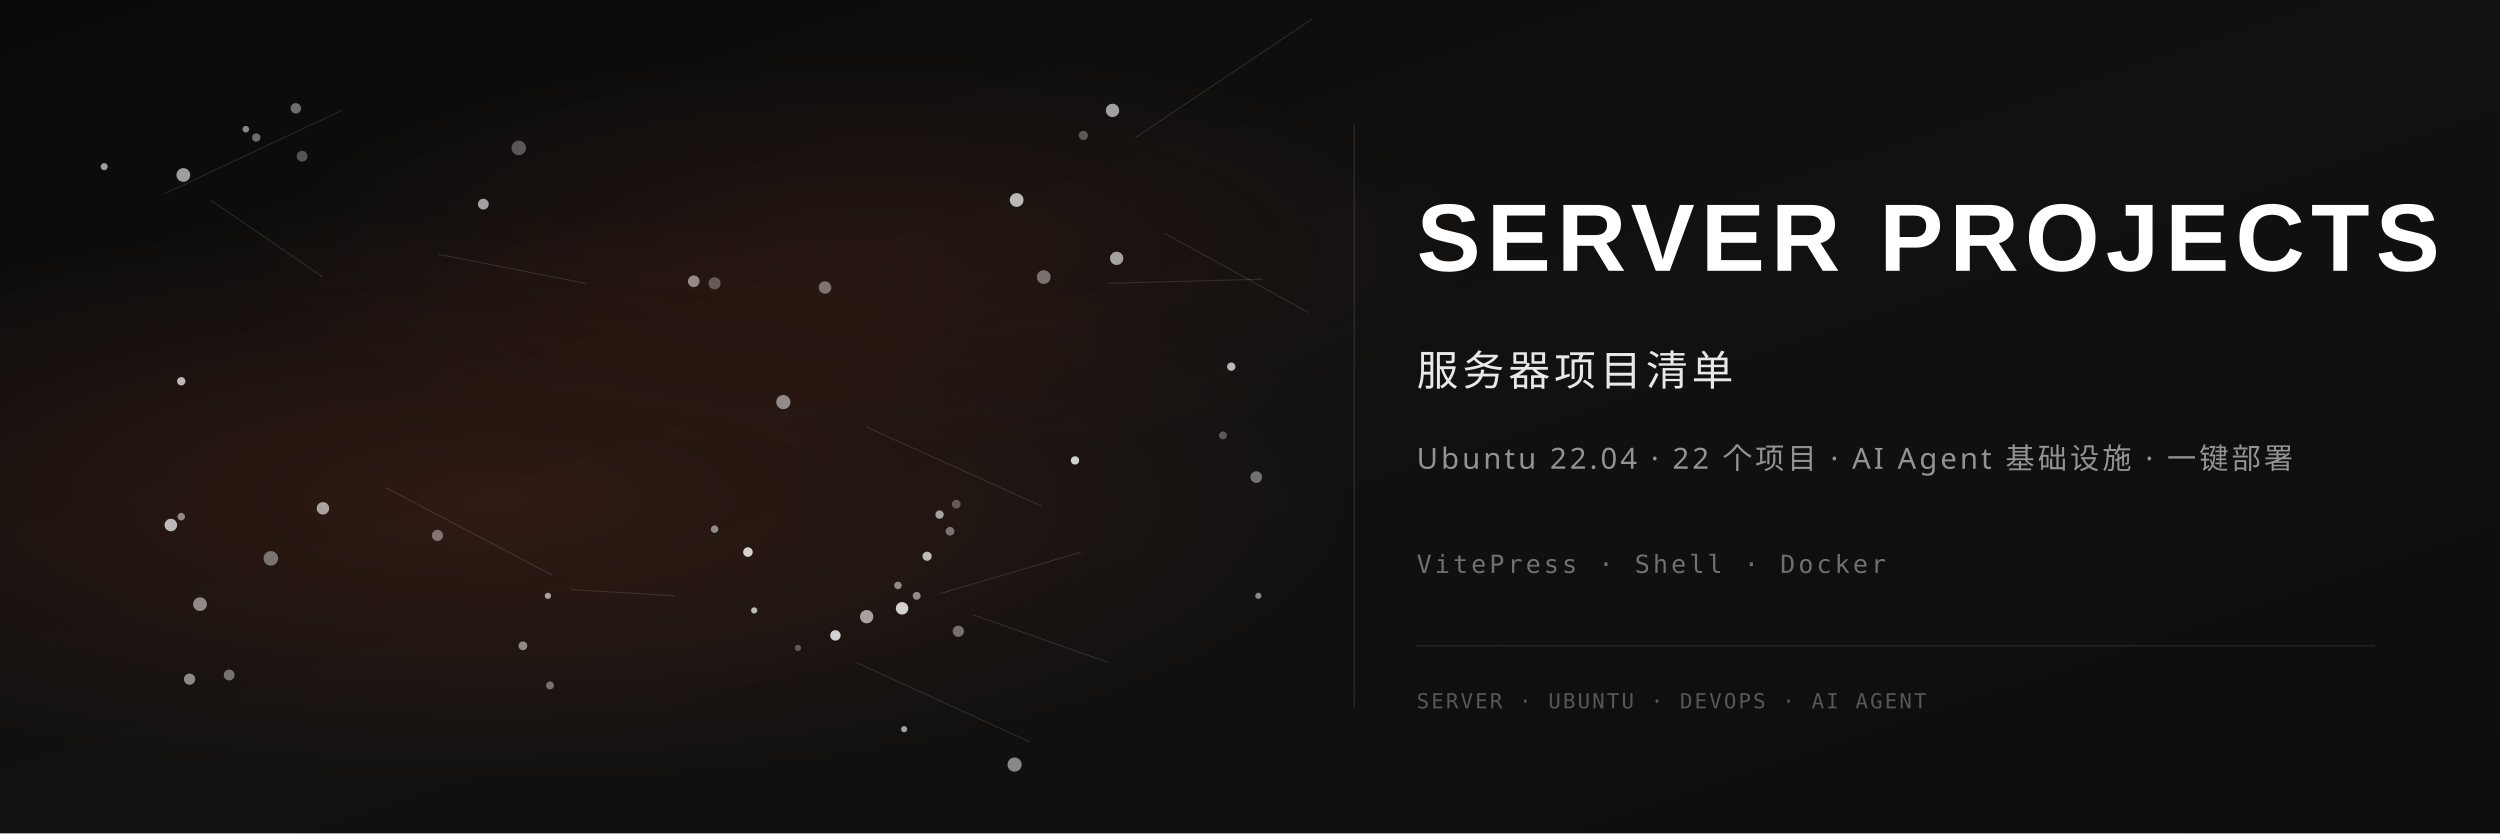
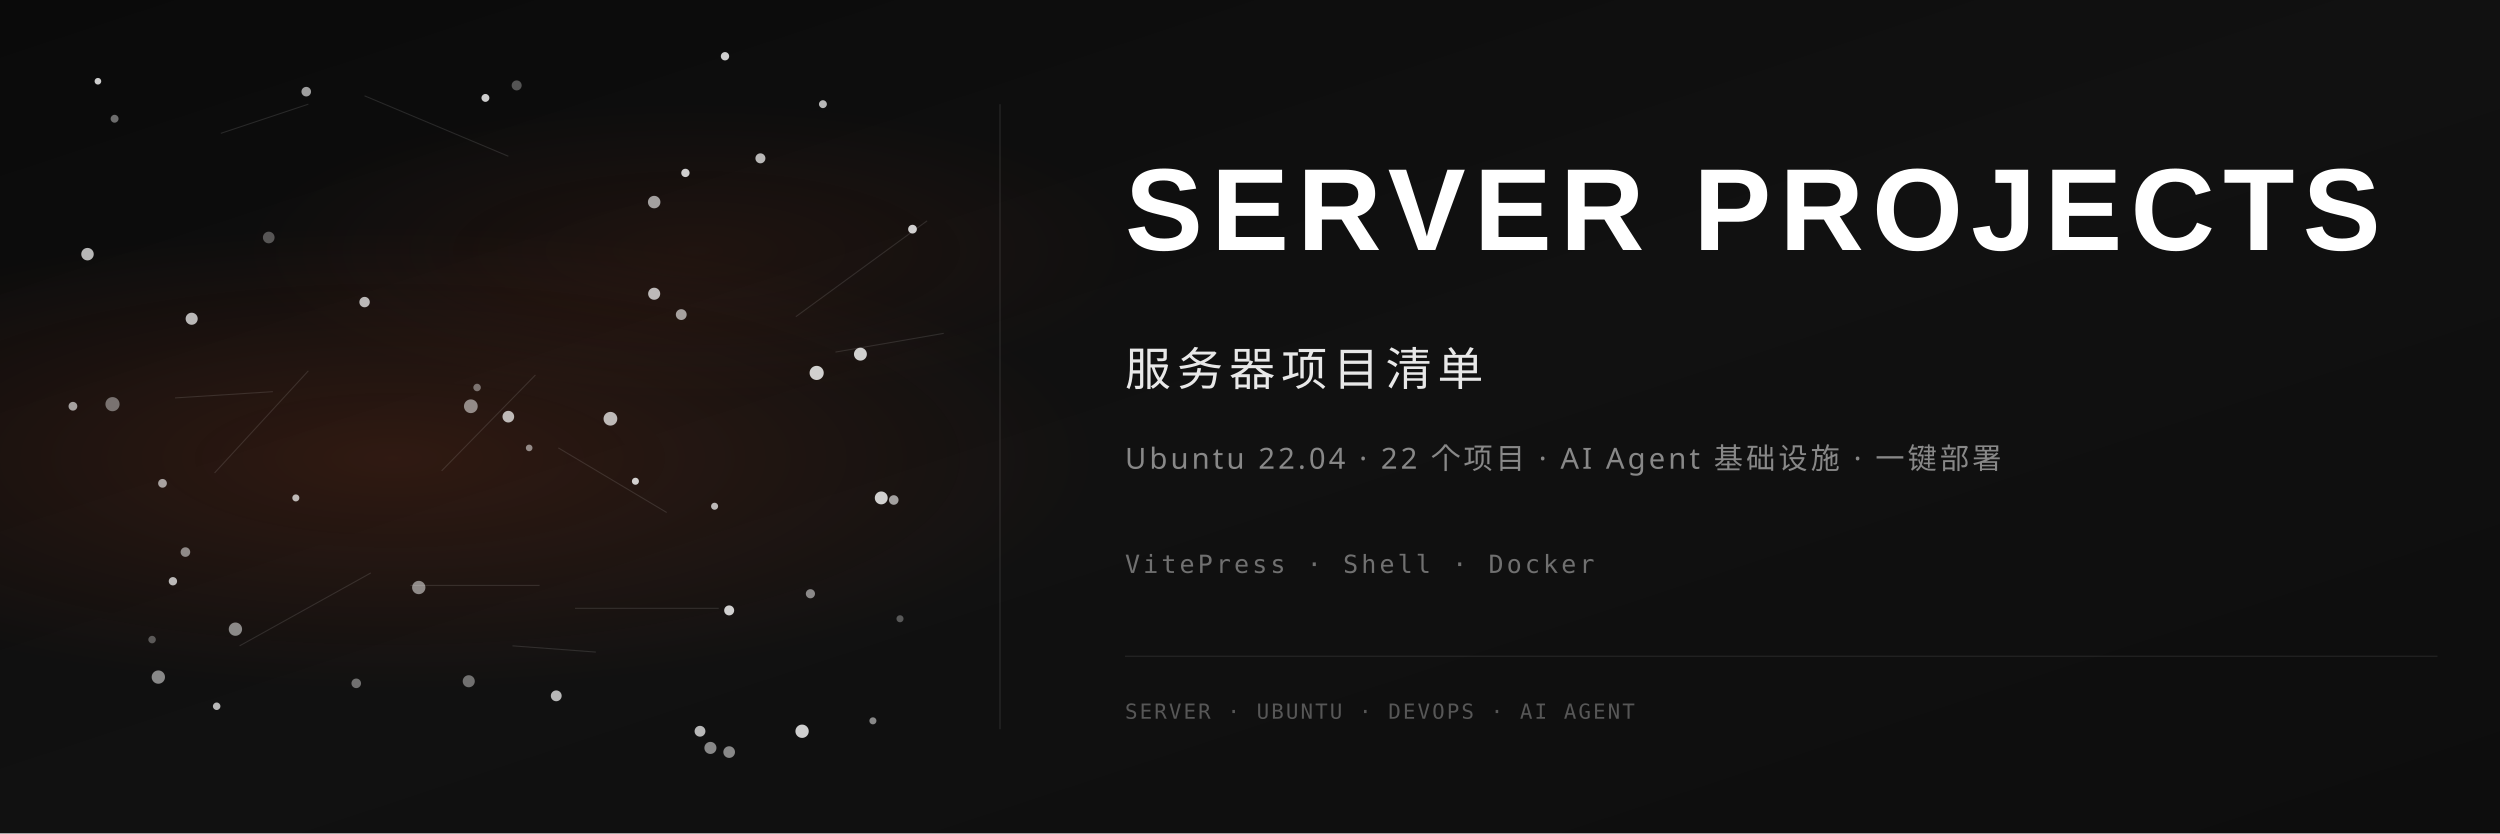
<svg xmlns="http://www.w3.org/2000/svg" viewBox="0 0 1200 400" width="1200" height="400">
  <defs>
    <linearGradient id="bg" x1="0%" y1="0%" x2="100%" y2="100%">
      <stop offset="0%" style="stop-color:#0a0a0a" />
      <stop offset="50%" style="stop-color:#111111" />
      <stop offset="100%" style="stop-color:#0d0d0d" />
    </linearGradient>
-     <radialGradient id="glow1" cx="20%" cy="60%" r="35%">
+     <radialGradient id="glow1" cx="16%" cy="55%" r="28%">
      <stop offset="0%" style="stop-color:#E95420;stop-opacity:0.15" />
      <stop offset="100%" style="stop-color:#E95420;stop-opacity:0" />
    </radialGradient>
-     <radialGradient id="glow2" cx="35%" cy="30%" r="25%">
-       <stop offset="0%" style="stop-color:#E95420;stop-opacity:0.1" />
+     <radialGradient id="glow2" cx="28%" cy="30%" r="18%">
+       <stop offset="0%" style="stop-color:#E95420;stop-opacity:0.08" />
      <stop offset="100%" style="stop-color:#E95420;stop-opacity:0" />
    </radialGradient>
  </defs>
  <rect width="1200" height="400" fill="url(#bg)" />
  <rect width="1200" height="400" fill="url(#glow1)" />
  <rect width="1200" height="400" fill="url(#glow2)" />
-   <circle cx="459" cy="242" r="2.1" fill="white" opacity="0.3" />
-   <circle cx="91" cy="326" r="2.7" fill="white" opacity="0.5" />
-   <circle cx="82" cy="252" r="3.0" fill="white" opacity="0.7" />
-   <circle cx="50" cy="80" r="1.7" fill="white" opacity="0.6" />
-   <circle cx="210" cy="257" r="2.7" fill="white" opacity="0.4" />
-   <circle cx="249" cy="71" r="3.5" fill="white" opacity="0.3" />
-   <circle cx="87" cy="248" r="1.8" fill="white" opacity="0.5" />
-   <circle cx="433" cy="292" r="3.0" fill="white" opacity="0.8" />
-   <circle cx="110" cy="324" r="2.6" fill="white" opacity="0.4" />
-   <circle cx="232" cy="98" r="2.6" fill="white" opacity="0.6" />
-   <circle cx="487" cy="367" r="3.4" fill="white" opacity="0.5" />
-   <circle cx="534" cy="53" r="3.2" fill="white" opacity="0.6" />
-   <circle cx="591" cy="176" r="2.0" fill="white" opacity="0.7" />
-   <circle cx="516" cy="221" r="2.0" fill="white" opacity="0.8" />
-   <circle cx="118" cy="62" r="1.6" fill="white" opacity="0.5" />
-   <circle cx="263" cy="286" r="1.5" fill="white" opacity="0.6" />
-   <circle cx="88" cy="84" r="3.3" fill="white" opacity="0.6" />
-   <circle cx="451" cy="247" r="2.0" fill="white" opacity="0.6" />
-   <circle cx="123" cy="66" r="2.0" fill="white" opacity="0.4" />
-   <circle cx="264" cy="329" r="1.9" fill="white" opacity="0.4" />
-   <circle cx="343" cy="136" r="2.9" fill="white" opacity="0.3" />
-   <circle cx="362" cy="293" r="1.5" fill="white" opacity="0.7" />
-   <circle cx="359" cy="265" r="2.3" fill="white" opacity="0.8" />
-   <circle cx="383" cy="311" r="1.5" fill="white" opacity="0.3" />
-   <circle cx="87" cy="183" r="2.0" fill="white" opacity="0.7" />
-   <circle cx="536" cy="124" r="3.2" fill="white" opacity="0.6" />
-   <circle cx="456" cy="255" r="2.1" fill="white" opacity="0.4" />
-   <circle cx="155" cy="244" r="3.0" fill="white" opacity="0.6" />
-   <circle cx="251" cy="310" r="2.1" fill="white" opacity="0.5" />
-   <circle cx="130" cy="268" r="3.5" fill="white" opacity="0.4" />
-   <circle cx="333" cy="135" r="2.8" fill="white" opacity="0.5" />
-   <circle cx="604" cy="286" r="1.5" fill="white" opacity="0.5" />
-   <circle cx="145" cy="75" r="2.6" fill="white" opacity="0.3" />
-   <circle cx="376" cy="193" r="3.4" fill="white" opacity="0.5" />
-   <circle cx="501" cy="133" r="3.3" fill="white" opacity="0.4" />
-   <circle cx="445" cy="267" r="2.2" fill="white" opacity="0.7" />
-   <circle cx="343" cy="254" r="1.8" fill="white" opacity="0.5" />
-   <circle cx="416" cy="296" r="3.2" fill="white" opacity="0.6" />
-   <circle cx="142" cy="52" r="2.5" fill="white" opacity="0.4" />
-   <circle cx="587" cy="209" r="1.9" fill="white" opacity="0.3" />
-   <circle cx="603" cy="229" r="2.8" fill="white" opacity="0.4" />
-   <circle cx="96" cy="290" r="3.3" fill="white" opacity="0.5" />
-   <circle cx="401" cy="305" r="2.5" fill="white" opacity="0.8" />
-   <circle cx="460" cy="303" r="2.7" fill="white" opacity="0.4" />
-   <circle cx="396" cy="138" r="3.0" fill="white" opacity="0.4" />
-   <circle cx="440" cy="286" r="1.9" fill="white" opacity="0.5" />
-   <circle cx="434" cy="350" r="1.5" fill="white" opacity="0.6" />
-   <circle cx="488" cy="96" r="3.3" fill="white" opacity="0.7" />
-   <circle cx="520" cy="65" r="2.2" fill="white" opacity="0.3" />
-   <circle cx="431" cy="281" r="1.8" fill="white" opacity="0.5" />
-   <line x1="451" y1="285" x2="519" y2="265" stroke="white" stroke-width="0.5" opacity="0.12" />
-   <line x1="467" y1="295" x2="532" y2="318" stroke="white" stroke-width="0.5" opacity="0.12" />
-   <line x1="79" y1="93" x2="164" y2="53" stroke="white" stroke-width="0.5" opacity="0.12" />
-   <line x1="559" y1="112" x2="628" y2="150" stroke="white" stroke-width="0.5" opacity="0.12" />
-   <line x1="185" y1="234" x2="265" y2="276" stroke="white" stroke-width="0.5" opacity="0.12" />
-   <line x1="101" y1="96" x2="155" y2="133" stroke="white" stroke-width="0.5" opacity="0.12" />
-   <line x1="532" y1="136" x2="606" y2="134" stroke="white" stroke-width="0.5" opacity="0.12" />
-   <line x1="545" y1="66" x2="630" y2="9" stroke="white" stroke-width="0.5" opacity="0.12" />
-   <line x1="411" y1="318" x2="494" y2="356" stroke="white" stroke-width="0.5" opacity="0.12" />
-   <line x1="210" y1="122" x2="281" y2="136" stroke="white" stroke-width="0.5" opacity="0.12" />
-   <line x1="416" y1="205" x2="500" y2="243" stroke="white" stroke-width="0.5" opacity="0.12" />
-   <line x1="274" y1="283" x2="324" y2="286" stroke="white" stroke-width="0.5" opacity="0.12" />
-   <line x1="650" y1="60" x2="650" y2="340" stroke="white" stroke-width="0.5" opacity="0.15" />
-   <text x="680" y="130" font-family="'SF Pro Display','Helvetica Neue',Arial,sans-serif" font-size="46" font-weight="800" fill="white" letter-spacing="3">SERVER PROJECTS</text>
-   <text x="680" y="185" font-family="'Noto Sans SC','PingFang SC','Microsoft YaHei',sans-serif" font-size="20" font-weight="500" fill="white" opacity="0.9" letter-spacing="2">服务器项目清单</text>
-   <text x="680" y="225" font-family="'Noto Sans SC','PingFang SC','Microsoft YaHei',sans-serif" font-size="14" font-weight="300" fill="white" opacity="0.55" letter-spacing="1.5">Ubuntu 22.04 · 22 个项目 · AI Agent 基础设施 · 一键部署</text>
-   <text x="680" y="275" font-family="'SF Mono','Fira Code','Consolas',monospace" font-size="12" fill="white" opacity="0.4" letter-spacing="1.5">VitePress · Shell · Docker</text>
-   <line x1="680" y1="310" x2="1140" y2="310" stroke="white" stroke-width="0.5" opacity="0.12" />
-   <text x="680" y="340" font-family="'SF Mono','Fira Code','Consolas',monospace" font-size="10" fill="white" opacity="0.3" letter-spacing="1">SERVER · UBUNTU · DEVOPS · AI AGENT</text>
+   <circle cx="293" cy="201" r="3.3" fill="white" opacity="0.7" />
+   <circle cx="350" cy="361" r="2.8" fill="white" opacity="0.5" />
+   <circle cx="83" cy="279" r="2.0" fill="white" opacity="0.7" />
+   <circle cx="314" cy="141" r="2.9" fill="white" opacity="0.7" />
+   <circle cx="233" cy="47" r="1.9" fill="white" opacity="0.8" />
+   <circle cx="341" cy="359" r="2.9" fill="white" opacity="0.5" />
+   <circle cx="267" cy="334" r="2.6" fill="white" opacity="0.7" />
+   <circle cx="305" cy="231" r="1.7" fill="white" opacity="0.8" />
+   <circle cx="348" cy="27" r="2.0" fill="white" opacity="0.8" />
+   <circle cx="254" cy="215" r="1.6" fill="white" opacity="0.5" />
+   <circle cx="104" cy="339" r="1.8" fill="white" opacity="0.7" />
+   <circle cx="392" cy="179" r="3.4" fill="white" opacity="0.8" />
+   <circle cx="395" cy="50" r="1.9" fill="white" opacity="0.7" />
+   <circle cx="329" cy="83" r="2.0" fill="white" opacity="0.8" />
+   <circle cx="432" cy="297" r="1.7" fill="white" opacity="0.3" />
+   <circle cx="55" cy="57" r="1.9" fill="white" opacity="0.4" />
+   <circle cx="314" cy="97" r="3.0" fill="white" opacity="0.6" />
+   <circle cx="419" cy="346" r="1.7" fill="white" opacity="0.5" />
+   <circle cx="147" cy="44" r="2.3" fill="white" opacity="0.6" />
+   <circle cx="336" cy="351" r="2.6" fill="white" opacity="0.7" />
+   <circle cx="171" cy="328" r="2.3" fill="white" opacity="0.4" />
+   <circle cx="47" cy="39" r="1.6" fill="white" opacity="0.8" />
+   <circle cx="350" cy="293" r="2.4" fill="white" opacity="0.8" />
+   <circle cx="413" cy="170" r="3.1" fill="white" opacity="0.8" />
+   <circle cx="327" cy="151" r="2.6" fill="white" opacity="0.6" />
+   <circle cx="438" cy="110" r="2.1" fill="white" opacity="0.8" />
+   <circle cx="35" cy="195" r="2.1" fill="white" opacity="0.6" />
+   <circle cx="365" cy="76" r="2.4" fill="white" opacity="0.7" />
+   <circle cx="54" cy="194" r="3.4" fill="white" opacity="0.4" />
+   <circle cx="113" cy="302" r="3.2" fill="white" opacity="0.5" />
+   <circle cx="201" cy="282" r="3.2" fill="white" opacity="0.5" />
+   <circle cx="78" cy="232" r="2.1" fill="white" opacity="0.6" />
+   <circle cx="89" cy="265" r="2.3" fill="white" opacity="0.5" />
+   <circle cx="42" cy="122" r="3.0" fill="white" opacity="0.7" />
+   <circle cx="73" cy="307" r="1.8" fill="white" opacity="0.3" />
+   <circle cx="429" cy="240" r="2.3" fill="white" opacity="0.6" />
+   <circle cx="343" cy="243" r="1.7" fill="white" opacity="0.7" />
+   <circle cx="142" cy="239" r="1.7" fill="white" opacity="0.7" />
+   <circle cx="225" cy="327" r="2.9" fill="white" opacity="0.4" />
+   <circle cx="92" cy="153" r="2.9" fill="white" opacity="0.7" />
+   <circle cx="385" cy="351" r="3.2" fill="white" opacity="0.8" />
+   <circle cx="389" cy="285" r="2.2" fill="white" opacity="0.5" />
+   <circle cx="423" cy="239" r="3.1" fill="white" opacity="0.8" />
+   <circle cx="229" cy="186" r="1.8" fill="white" opacity="0.4" />
+   <circle cx="244" cy="200" r="2.8" fill="white" opacity="0.7" />
+   <circle cx="248" cy="41" r="2.4" fill="white" opacity="0.3" />
+   <circle cx="76" cy="325" r="3.2" fill="white" opacity="0.5" />
+   <circle cx="129" cy="114" r="2.8" fill="white" opacity="0.3" />
+   <circle cx="226" cy="195" r="3.3" fill="white" opacity="0.5" />
+   <circle cx="175" cy="145" r="2.5" fill="white" opacity="0.7" />
+   <line x1="276" y1="292" x2="345" y2="292" stroke="white" stroke-width="0.5" opacity="0.12" />
+   <line x1="115" y1="310" x2="178" y2="275" stroke="white" stroke-width="0.5" opacity="0.12" />
+   <line x1="268" y1="215" x2="320" y2="246" stroke="white" stroke-width="0.5" opacity="0.12" />
+   <line x1="84" y1="191" x2="131" y2="188" stroke="white" stroke-width="0.5" opacity="0.12" />
+   <line x1="106" y1="64" x2="148" y2="50" stroke="white" stroke-width="0.5" opacity="0.12" />
+   <line x1="175" y1="46" x2="244" y2="75" stroke="white" stroke-width="0.5" opacity="0.12" />
+   <line x1="246" y1="310" x2="286" y2="313" stroke="white" stroke-width="0.5" opacity="0.12" />
+   <line x1="103" y1="227" x2="148" y2="178" stroke="white" stroke-width="0.5" opacity="0.12" />
+   <line x1="212" y1="226" x2="257" y2="180" stroke="white" stroke-width="0.5" opacity="0.12" />
+   <line x1="197" y1="281" x2="259" y2="281" stroke="white" stroke-width="0.5" opacity="0.12" />
+   <line x1="401" y1="169" x2="453" y2="160" stroke="white" stroke-width="0.5" opacity="0.12" />
+   <line x1="382" y1="152" x2="445" y2="106" stroke="white" stroke-width="0.5" opacity="0.12" />
+   <line x1="480" y1="50" x2="480" y2="350" stroke="white" stroke-width="0.5" opacity="0.12" />
+   <text x="540" y="120" font-family="'SF Pro Display','Helvetica Neue',Arial,sans-serif" font-size="56" font-weight="800" fill="white" letter-spacing="4">SERVER PROJECTS</text>
+   <text x="540" y="185" font-family="'Noto Sans SC','PingFang SC','Microsoft YaHei',sans-serif" font-size="22" font-weight="500" fill="white" opacity="0.9" letter-spacing="3">服务器项目清单</text>
+   <text x="540" y="225" font-family="'Noto Sans SC','PingFang SC','Microsoft YaHei',sans-serif" font-size="14" font-weight="300" fill="white" opacity="0.5" letter-spacing="1.5">Ubuntu 22.04 · 22 个项目 · AI Agent 基础设施 · 一键部署</text>
+   <text x="540" y="275" font-family="'SF Mono','Fira Code','Consolas',monospace" font-size="12" fill="white" opacity="0.4" letter-spacing="1.5">VitePress · Shell · Docker</text>
+   <line x1="540" y1="315" x2="1170" y2="315" stroke="white" stroke-width="0.5" opacity="0.1" />
+   <text x="540" y="345" font-family="'SF Mono','Fira Code','Consolas',monospace" font-size="10" fill="white" opacity="0.3" letter-spacing="1">SERVER · UBUNTU · DEVOPS · AI AGENT</text>
</svg>
